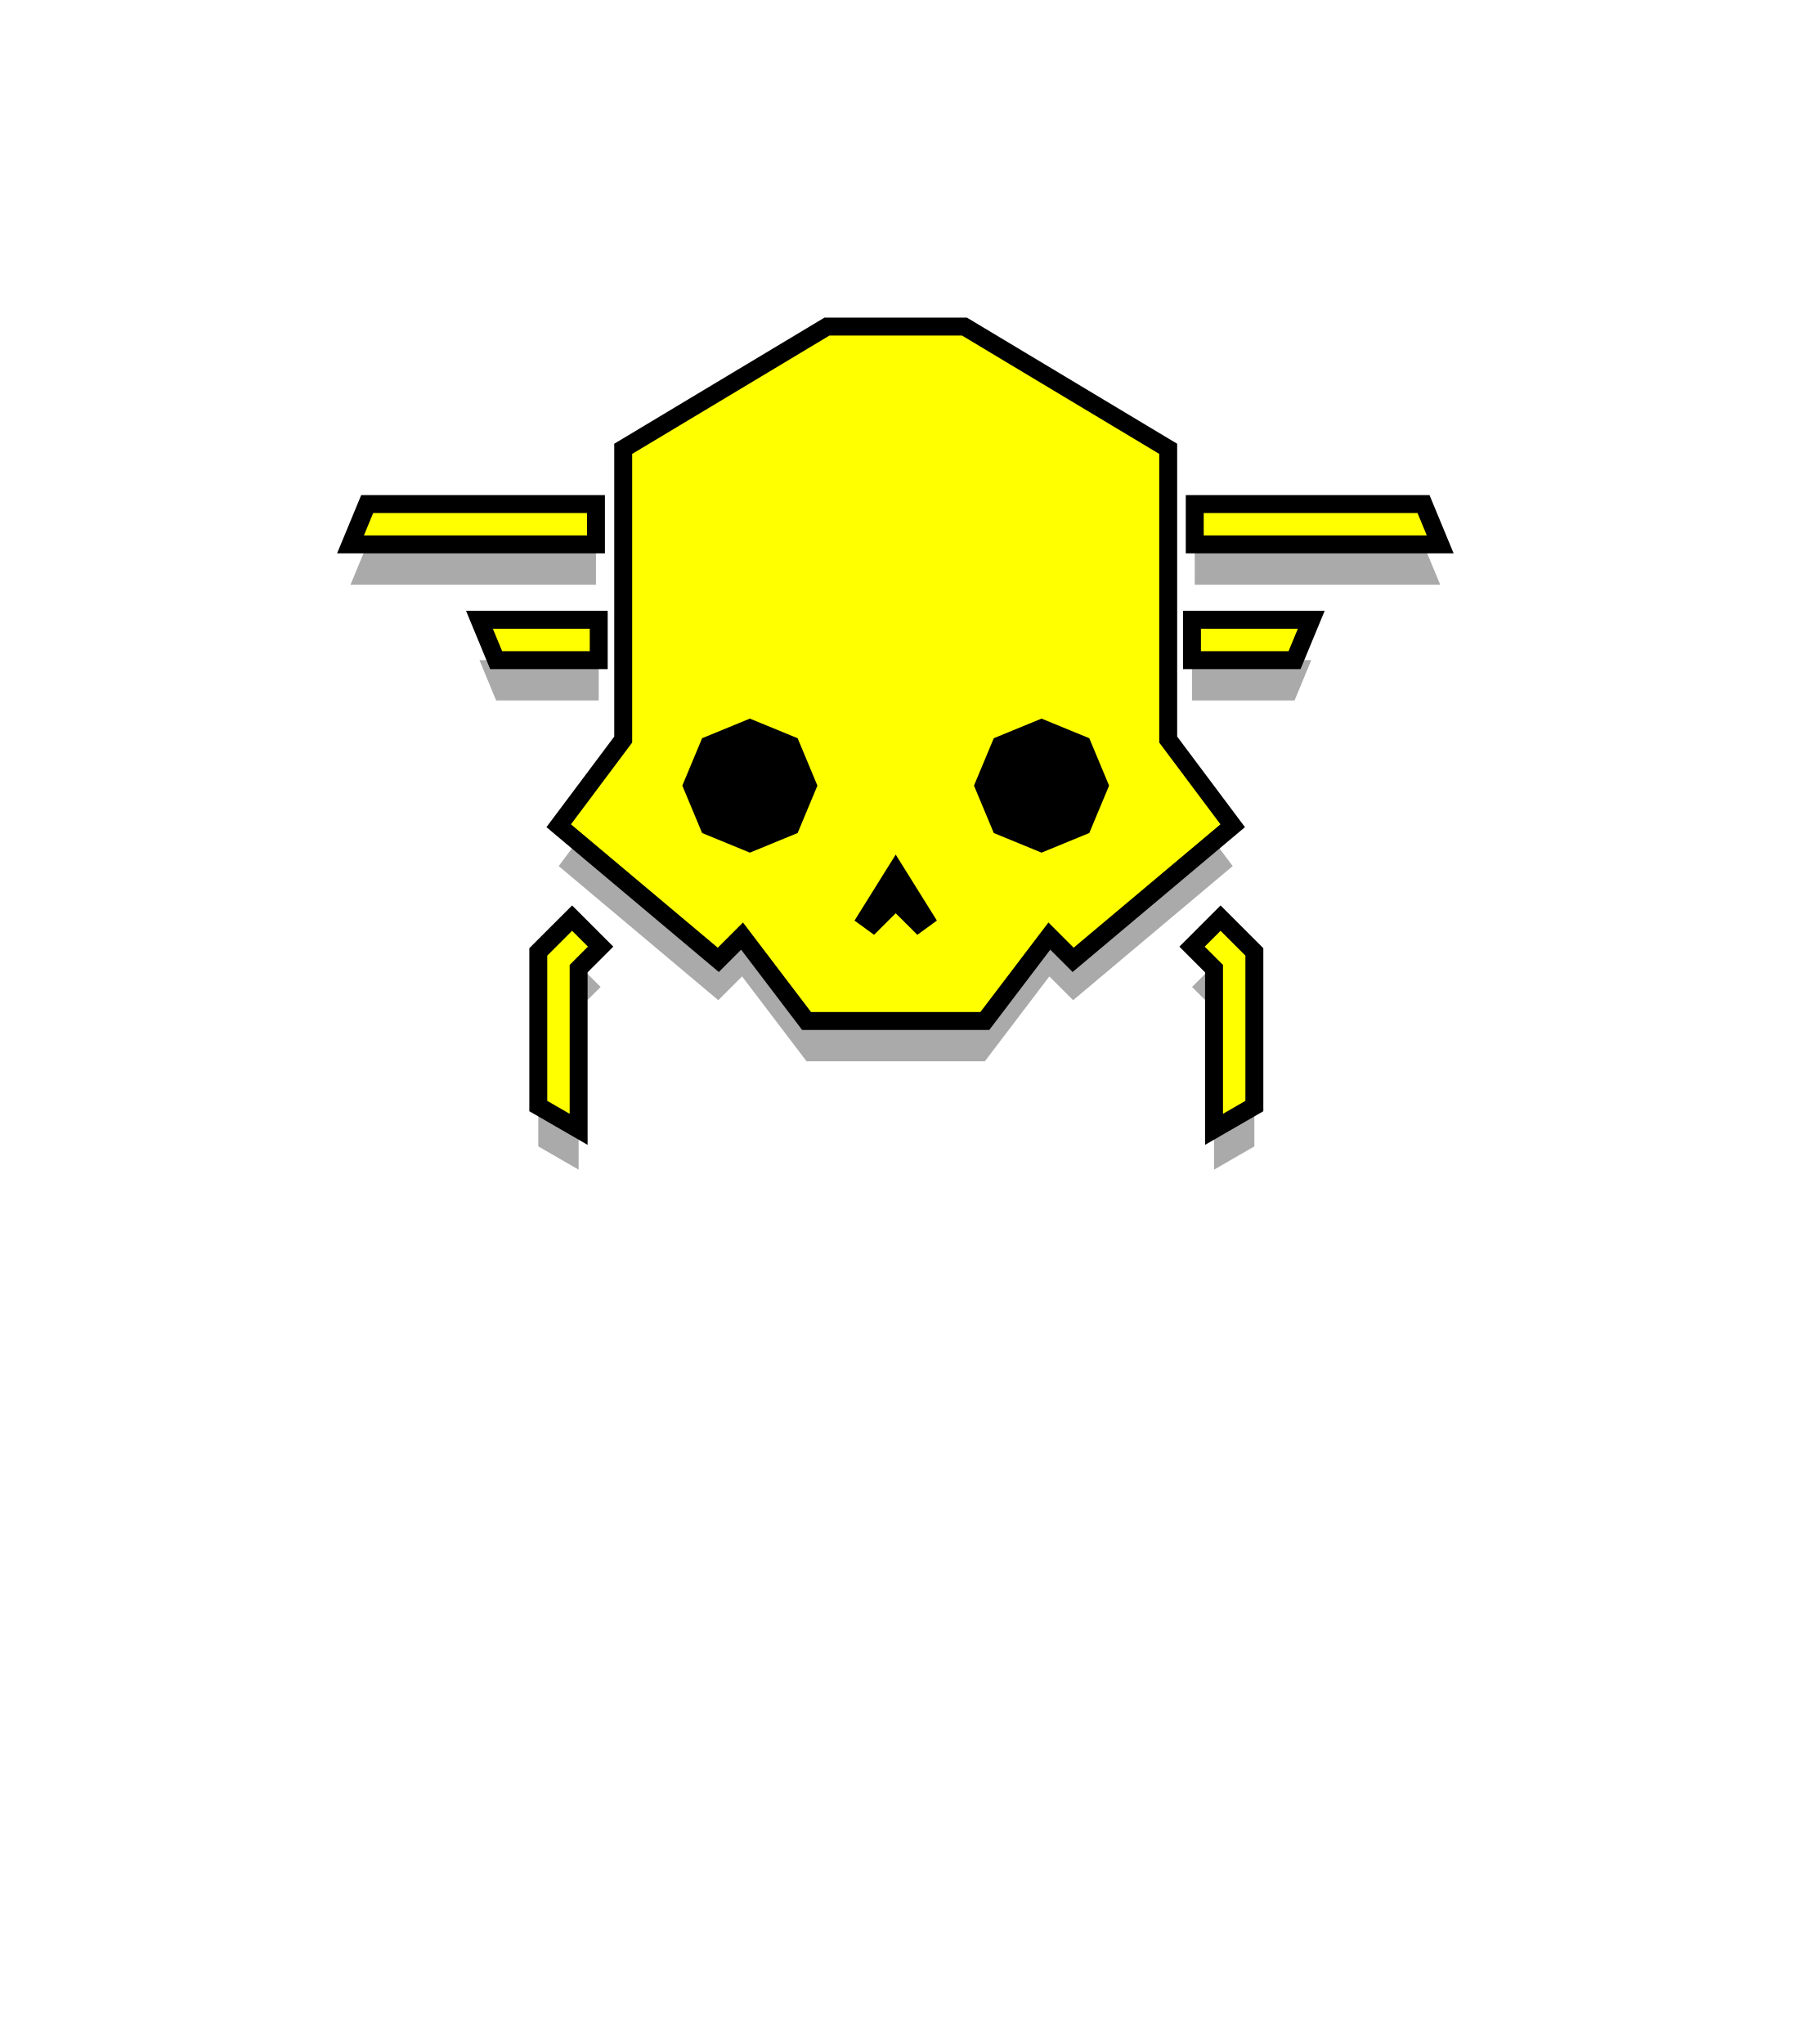
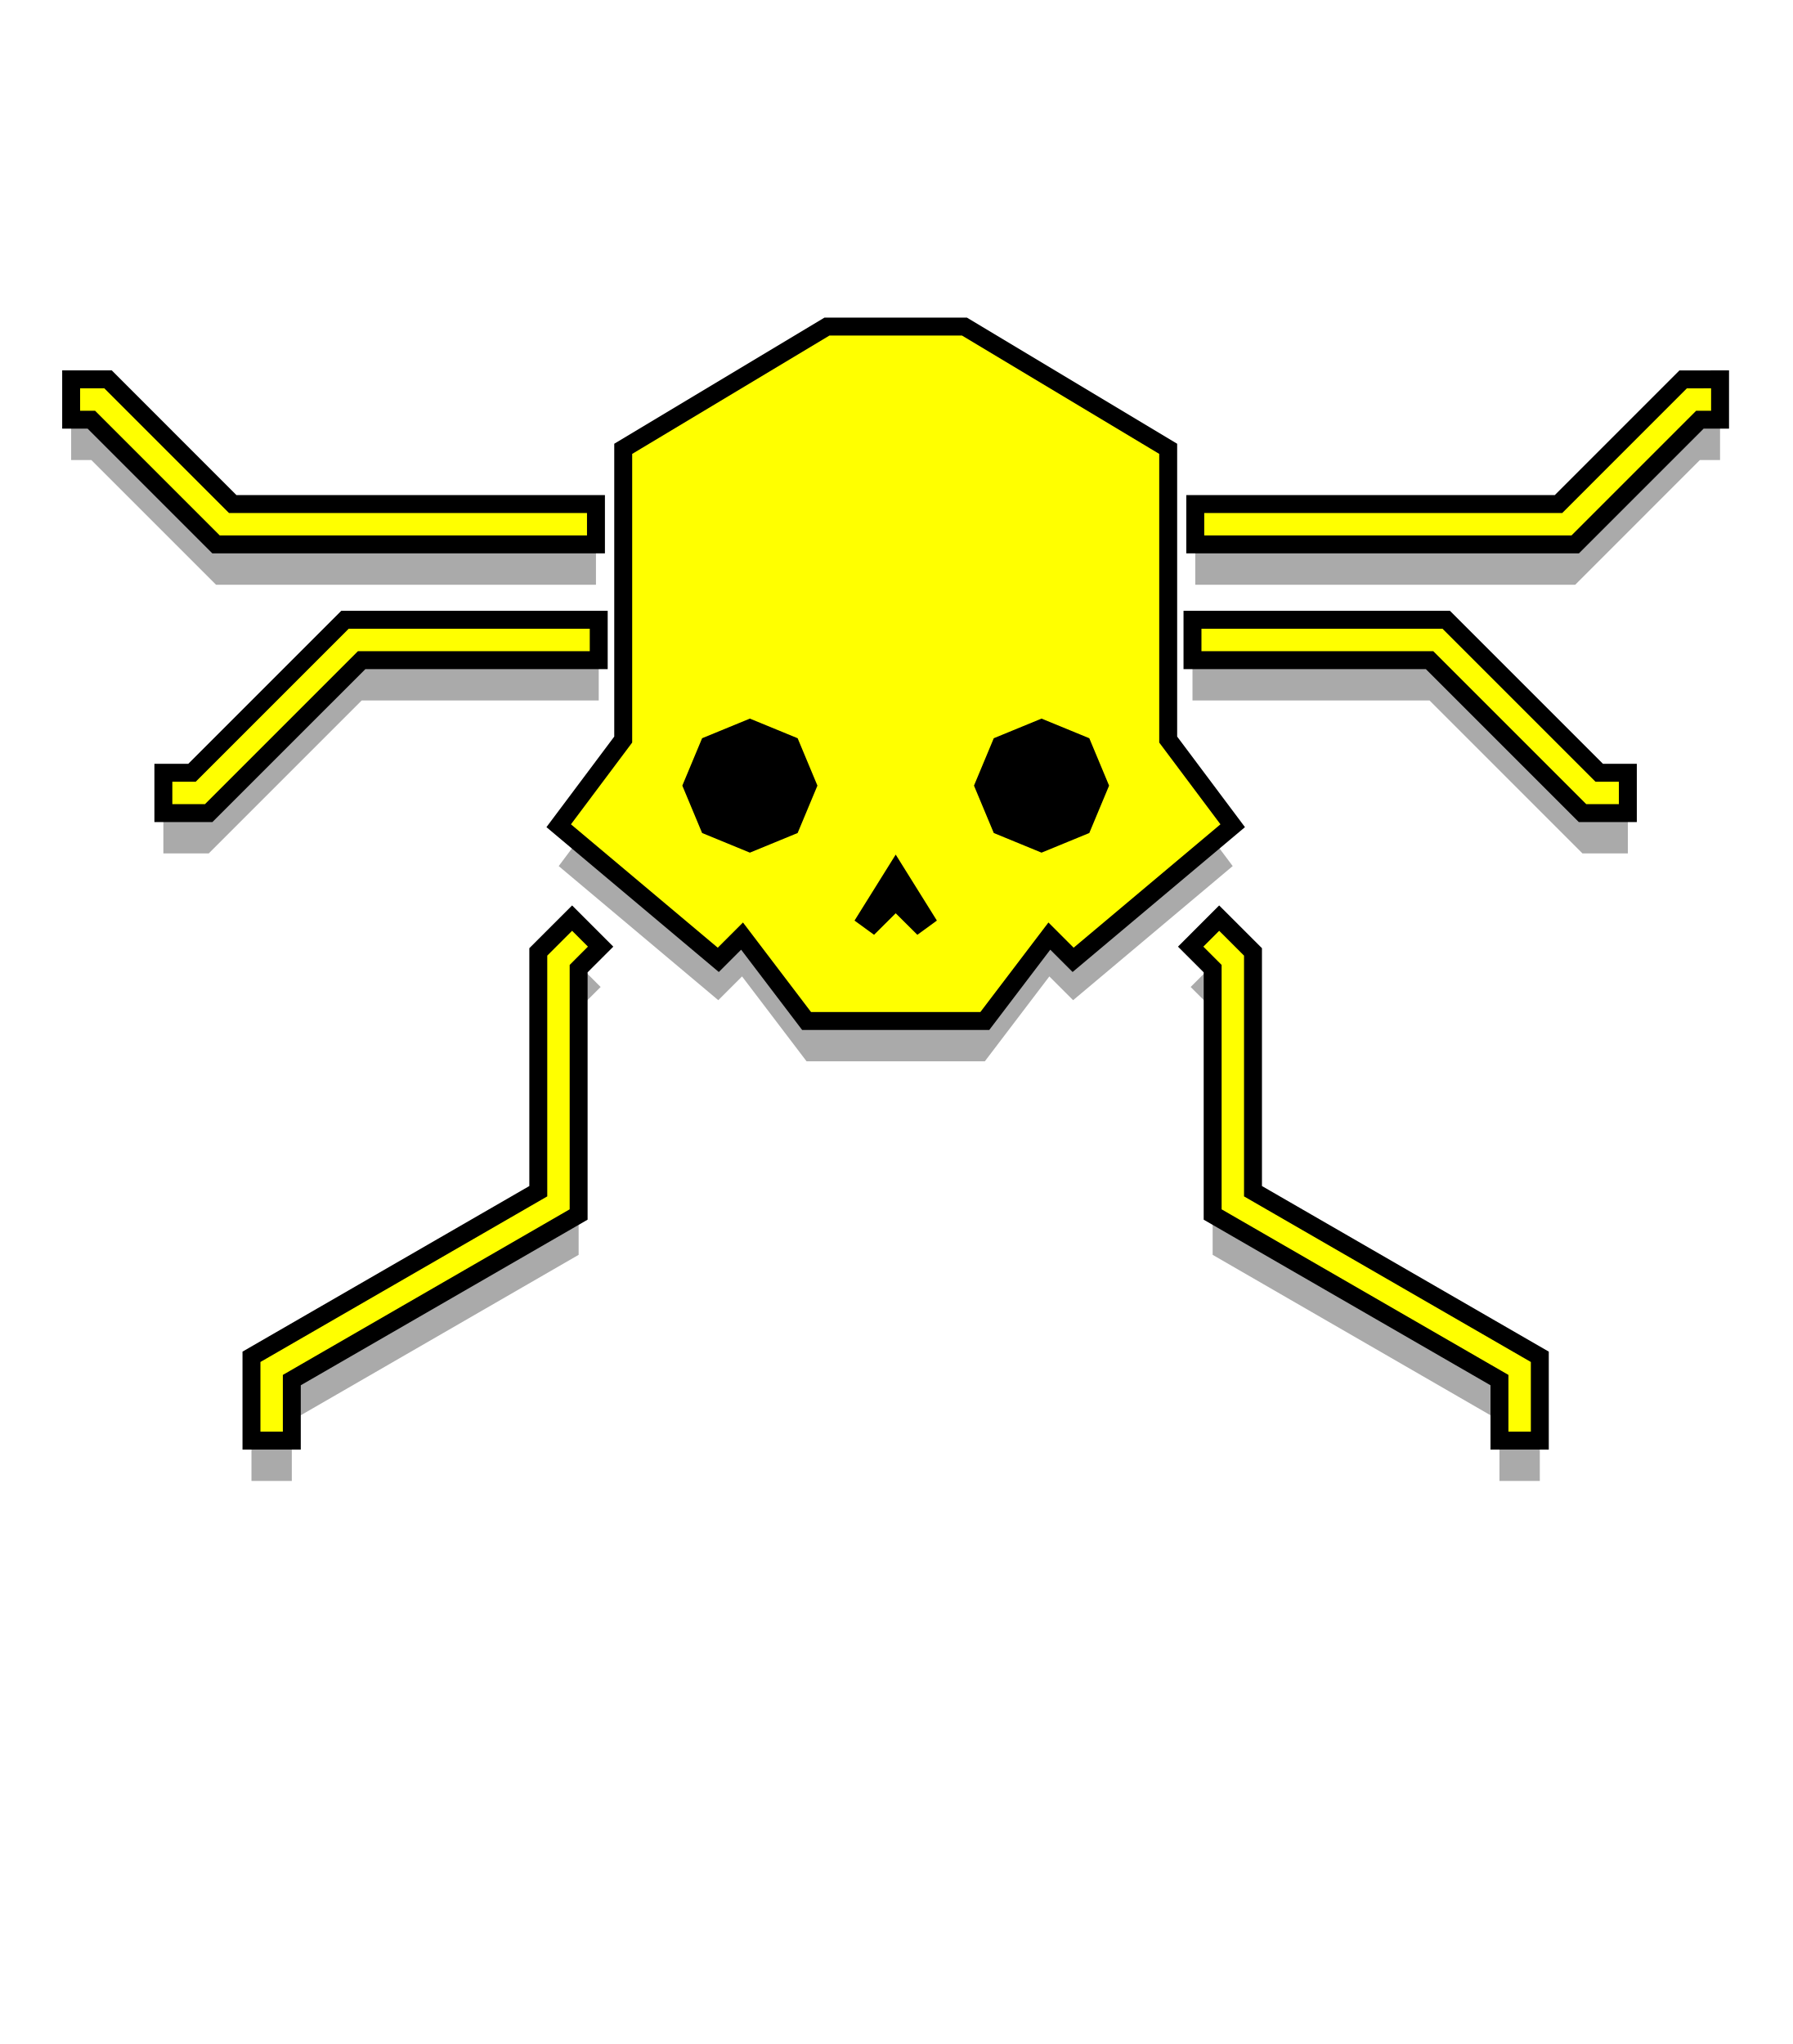
<svg xmlns="http://www.w3.org/2000/svg" xmlns:xlink="http://www.w3.org/1999/xlink" width="200" height="228" viewBox="0 0 200 228" version="1.1" id="svg1" xml:space="preserve">
  <defs id="defs1">
    <linearGradient id="linearGradient6">
      <stop style="stop-color:#262626;stop-opacity:1;" offset="0" id="stop6" />
      <stop style="stop-color:#0f0f0f;stop-opacity:1;" offset="1" id="stop7" />
    </linearGradient>
    <linearGradient xlink:href="#linearGradient6" id="linearGradient64" gradientUnits="userSpaceOnUse" gradientTransform="matrix(1.02846,0,0,1.971572,24.95312,17.98573)" x1="26.458" y1="-2.022" x2="26.458" y2="99.42" />
  </defs>
  <path id="path4" style="display:inline;fill:#aaaaaa;fill-opacity:1;stroke:none;stroke-width:2;stroke-linecap:round;stroke-dasharray:none;stroke-opacity:1" d="M 92.242,40.929 69.517,54.564 v 32.431 l -7.196,9.612 17.801,14.961 2.651,-2.651 7.196,9.468 h 9.943 9.943 l 7.196,-9.468 2.651,2.651 17.801,-14.961 -7.196,-9.612 V 54.564 L 107.582,40.929 h -7.67 z" />
-   <path style="baseline-shift:baseline;display:inline;overflow:visible;opacity:1;fill:#aaaaaa;fill-opacity:1;stroke:none;stroke-width:2;stroke-linecap:square;stroke-dasharray:none;stroke-opacity:1;enable-background:accumulate;stop-color:#000000;stop-opacity:1" d="m 53.48,73.635 1.863,4.5 9.193,0 h 2.25 v -4.5 h -2.25 z" id="path5" />
-   <path style="baseline-shift:baseline;display:inline;overflow:visible;opacity:1;fill:#aaaaaa;fill-opacity:1;fill-rule:evenodd;stroke:none;stroke-width:2;stroke-linecap:square;stroke-dasharray:none;stroke-opacity:1;enable-background:accumulate;stop-color:#000000;stop-opacity:1" d="m 39.096,65.225 25.131,0 h 2.25 v -4.5 h -2.25 l -23.268,0 z" id="path7" />
-   <path style="baseline-shift:baseline;display:inline;overflow:visible;opacity:1;fill:#aaaaaa;fill-opacity:1;fill-rule:evenodd;stroke:none;stroke-width:2;stroke-linecap:square;stroke-dasharray:none;stroke-opacity:1;enable-background:accumulate;stop-color:#000000;stop-opacity:1" d="m 63.816,106.912 -1.592,1.59 -2.18,2.18 0,17.193 4.5,2.598 0,-17.926 0.861,-0.863 1.592,-1.59 z" id="path9" />
-   <path style="baseline-shift:baseline;display:inline;overflow:visible;opacity:1;fill:#aaaaaa;fill-opacity:1;fill-rule:evenodd;stroke:none;stroke-width:2;stroke-linecap:square;stroke-dasharray:none;stroke-opacity:1;enable-background:accumulate;stop-color:#000000;stop-opacity:1" d="m 136.15,106.912 -3.182,3.182 1.59,1.59 0.861,0.863 0,17.926 4.5,-2.598 0,-17.193 -2.18,-2.18 z" id="path10" />
+   <path style="baseline-shift:baseline;display:inline;overflow:visible;opacity:1;fill:#aaaaaa;fill-opacity:1;stroke:none;stroke-width:2;stroke-linecap:square;stroke-dasharray:none;stroke-opacity:1;enable-background:accumulate;stop-color:#000000;stop-opacity:1" d="m 38.48,73.635 -17.062,17.062 -0.945,0 h -2.25 v 4.5 h 2.25 l 2.808,0 17.062,-17.062 h 24.193 2.25 v -4.5 h -2.25 z" id="path5" />
+   <path style="baseline-shift:baseline;display:inline;overflow:visible;opacity:1;fill:#aaaaaa;fill-opacity:1;fill-rule:evenodd;stroke:none;stroke-width:2;stroke-linecap:square;stroke-dasharray:none;stroke-opacity:1;enable-background:accumulate;stop-color:#000000;stop-opacity:1" d="m 7.937,46.816 v 4.5 H 10.188 v 0 l 13.908,13.908 h 40.131 2.25 v -4.5 h -2.25 -38.268 L 12.053,46.816 H 10.188 Z" id="path7" />
+   <path style="baseline-shift:baseline;display:inline;overflow:visible;opacity:1;fill:#aaaaaa;fill-opacity:1;fill-rule:evenodd;stroke:none;stroke-width:2;stroke-linecap:square;stroke-dasharray:none;stroke-opacity:1;enable-background:accumulate;stop-color:#000000;stop-opacity:1" d="m 63.816,106.912 -1.592,1.59 -2.18,2.18 V 137.375 l -31.994,18.471 v 7.098 2.25 h 4.5 v -2.25 -4.5 l 31.994,-18.471 v -27.426 l 0.861,-0.863 1.592,-1.59 z" id="path9" />
  <path id="path56" style="display:inline;fill:#ffff00;fill-opacity:1;stroke:#000000;stroke-width:2;stroke-linecap:round;stroke-dasharray:none;stroke-opacity:1" d="M 92.242,36.429 69.517,50.064 v 32.431 l -7.196,9.612 17.801,14.961 2.651,-2.651 7.196,9.468 h 9.943 9.943 l 7.196,-9.468 2.651,2.651 17.801,-14.961 -7.196,-9.612 V 50.064 L 107.582,36.429 h -7.67 z" />
  <path id="ellipse56" style="stroke-width:5.382;stroke-linecap:round" d="m 91.18,87.633 -2.207,5.286 -5.328,2.19 -5.328,-2.19 -2.207,-5.286 2.207,-5.286 5.328,-2.19 5.328,2.19 2.207,5.286 v 0" />
  <path id="path57" style="fill:#000000;fill-opacity:1;stroke:none;stroke-width:5.448;stroke-linecap:round" d="m 99.912,95.325 -4.593,7.362 2.178,1.586 2.415,-2.402 2.415,2.402 2.178,-1.586 z" />
  <path id="ellipse57" style="stroke-width:5.382;stroke-linecap:round" d="m 108.644,87.633 2.207,5.286 5.328,2.19 5.328,-2.19 2.207,-5.286 -2.207,-5.286 -5.328,-2.19 -5.328,2.19 -2.207,5.286 v 0" />
-   <path style="baseline-shift:baseline;display:inline;overflow:visible;opacity:1;fill:#ffff00;stroke:#000000;stroke-width:2;stroke-linecap:square;stroke-dasharray:none;stroke-opacity:1;enable-background:accumulate;stop-color:#000000;stop-opacity:1" d="m 53.48,69.135 1.863,4.5 9.193,0 h 2.25 v -4.5 h -2.25 z" id="path58" />
-   <path style="baseline-shift:baseline;display:inline;overflow:visible;opacity:1;fill:#ffff00;fill-rule:evenodd;stroke:#000000;stroke-width:2;stroke-linecap:square;stroke-dasharray:none;stroke-opacity:1;enable-background:accumulate;stop-color:#000000;stop-opacity:1" d="m 39.096,60.725 c 0,0 11.754,0 25.131,0 0.75,0 2.25,0 2.25,0 v -4.5 h -2.25 l -23.268,0 z" id="path1" />
-   <path style="baseline-shift:baseline;display:inline;overflow:visible;fill:#aaaaaa;fill-opacity:1;stroke:none;stroke-width:2;stroke-linecap:square;stroke-dasharray:none;stroke-opacity:1;enable-background:accumulate;stop-color:#000000" d="m 146.265,73.635 -1.863,4.5 h -9.193 -2.25 v -4.5 h 2.25 z" id="path5-8" />
-   <path style="baseline-shift:baseline;display:inline;overflow:visible;fill:#aaaaaa;fill-opacity:1;fill-rule:evenodd;stroke:none;stroke-width:2;stroke-linecap:square;stroke-dasharray:none;stroke-opacity:1;enable-background:accumulate;stop-color:#000000" d="m 160.65,65.225 h -25.131 -2.25 v -4.5 h 2.25 23.268 z" id="path7-8" />
-   <path style="baseline-shift:baseline;display:inline;overflow:visible;fill:#ffff00;stroke:#000000;stroke-width:2;stroke-linecap:square;stroke-dasharray:none;stroke-opacity:1;enable-background:accumulate;stop-color:#000000" d="m 146.265,69.135 -1.863,4.5 h -9.193 -2.25 v -4.5 h 2.25 z" id="path58-2" />
-   <path style="baseline-shift:baseline;display:inline;overflow:visible;fill:#ffff00;fill-rule:evenodd;stroke:#000000;stroke-width:2;stroke-linecap:square;stroke-dasharray:none;stroke-opacity:1;enable-background:accumulate;stop-color:#000000" d="m 160.65,60.725 c 0,0 -11.754,0 -25.131,0 -0.75,0 -2.25,0 -2.25,0 v -4.5 h 2.25 23.268 z" id="path1-4" />
-   <path style="baseline-shift:baseline;display:inline;overflow:visible;opacity:1;fill:#ffff00;fill-rule:evenodd;stroke:#000000;stroke-width:2;stroke-linecap:square;stroke-dasharray:none;stroke-opacity:1;enable-background:accumulate;stop-color:#000000;stop-opacity:1" d="m 63.816,102.412 -1.592,1.59 -2.18,2.18 0,17.193 4.5,2.598 0,-17.926 0.861,-0.863 1.592,-1.59 z" id="path2" />
-   <path style="baseline-shift:baseline;display:inline;overflow:visible;opacity:1;fill:#ffff00;fill-rule:evenodd;stroke:#000000;stroke-width:2;stroke-linecap:square;stroke-dasharray:none;stroke-opacity:1;enable-background:accumulate;stop-color:#000000;stop-opacity:1" d="m 136.15,102.412 -3.182,3.182 1.59,1.59 0.861,0.863 0,17.926 4.5,-2.598 0,-17.193 -2.18,-2.18 z" id="path3" />
+   <path style="baseline-shift:baseline;display:inline;overflow:visible;opacity:1;fill:#ffff00;stroke:#000000;stroke-width:2;stroke-linecap:square;stroke-dasharray:none;stroke-opacity:1;enable-background:accumulate;stop-color:#000000;stop-opacity:1" d="m 38.48,69.135 -17.062,17.062 -0.945,0 h -2.25 v 4.5 h 2.25 l 2.808,0 17.062,-17.062 h 24.193 2.25 v -4.5 h -2.25 z" id="path58" />
+   <path style="baseline-shift:baseline;display:inline;overflow:visible;opacity:1;fill:#ffff00;fill-rule:evenodd;stroke:#000000;stroke-width:2;stroke-linecap:square;stroke-dasharray:none;stroke-opacity:1;enable-background:accumulate;stop-color:#000000;stop-opacity:1" d="m 7.937,42.316 v 4.5 H 10.188 v 0 l 13.908,13.908 h 40.131 2.25 v -4.5 h -2.25 -38.268 L 12.053,42.316 H 10.188 Z" id="path1" />
+   <path style="baseline-shift:baseline;display:inline;overflow:visible;opacity:1;fill:#ffff00;fill-rule:evenodd;stroke:#000000;stroke-width:2;stroke-linecap:square;stroke-dasharray:none;stroke-opacity:1;enable-background:accumulate;stop-color:#000000;stop-opacity:1" d="m 63.816,102.412 -1.592,1.59 -2.18,2.18 V 132.875 l -31.994,18.471 v 7.098 2.25 h 4.5 v -2.25 -4.5 l 31.994,-18.471 v -27.426 l 0.861,-0.863 1.592,-1.59 z" id="path2" />
+   <path style="baseline-shift:baseline;display:inline;overflow:visible;opacity:1;fill:#aaaaaa;fill-opacity:1;fill-rule:evenodd;stroke:none;stroke-width:2;stroke-linecap:square;stroke-dasharray:none;stroke-opacity:1;enable-background:accumulate;stop-color:#000000;stop-opacity:1" d="m 135.994,106.912 1.592,1.59 2.18,2.18 V 137.375 l 31.994,18.471 v 7.098 2.25 h -4.5 v -2.25 -4.5 l -31.994,-18.471 v -27.426 l -0.861,-0.863 -1.592,-1.59 z" id="path8" />
+   <path style="baseline-shift:baseline;display:inline;overflow:visible;opacity:1;fill:#ffff00;fill-rule:evenodd;stroke:#000000;stroke-width:2;stroke-linecap:square;stroke-dasharray:none;stroke-opacity:1;enable-background:accumulate;stop-color:#000000;stop-opacity:1" d="m 135.994,102.412 1.592,1.59 2.18,2.18 V 132.875 l 31.994,18.471 v 7.098 2.25 h -4.5 v -2.25 -4.5 l -31.994,-18.471 v -27.426 l -0.861,-0.863 -1.592,-1.59 z" id="path12" />
+   <path style="baseline-shift:baseline;display:inline;overflow:visible;opacity:1;fill:#aaaaaa;fill-opacity:1;stroke:none;stroke-width:2;stroke-linecap:square;stroke-dasharray:none;stroke-opacity:1;enable-background:accumulate;stop-color:#000000;stop-opacity:1" d="m 161.323,73.635 17.062,17.062 h 0.945 2.25 v 4.5 h -2.25 -2.808 l -17.062,-17.062 h -24.193 -2.25 v -4.5 h 2.25 z" id="path16" />
+   <path style="baseline-shift:baseline;display:inline;overflow:visible;opacity:1;fill:#aaaaaa;fill-opacity:1;fill-rule:evenodd;stroke:none;stroke-width:2;stroke-linecap:square;stroke-dasharray:none;stroke-opacity:1;enable-background:accumulate;stop-color:#000000;stop-opacity:1" d="m 191.866,46.816 v 4.5 h -2.25 v 0 L 175.708,65.225 h -40.131 -2.25 v -4.5 h 2.25 38.268 l 13.906,-13.908 h 1.865 z" id="path17" />
+   <path style="baseline-shift:baseline;display:inline;overflow:visible;opacity:1;fill:#ffff00;stroke:#000000;stroke-width:2;stroke-linecap:square;stroke-dasharray:none;stroke-opacity:1;enable-background:accumulate;stop-color:#000000;stop-opacity:1" d="m 161.323,69.135 17.062,17.062 h 0.945 2.25 v 4.5 h -2.25 -2.808 l -17.062,-17.062 h -24.193 -2.25 v -4.5 h 2.25 z" id="path18" />
+   <path style="baseline-shift:baseline;display:inline;overflow:visible;opacity:1;fill:#ffff00;fill-rule:evenodd;stroke:#000000;stroke-width:2;stroke-linecap:square;stroke-dasharray:none;stroke-opacity:1;enable-background:accumulate;stop-color:#000000;stop-opacity:1" d="m 191.866,42.316 v 4.5 h -2.25 v 0 L 175.708,60.725 h -40.131 -2.25 v -4.5 h 2.25 38.268 l 13.906,-13.908 h 1.865 z" id="path19" />
</svg>
